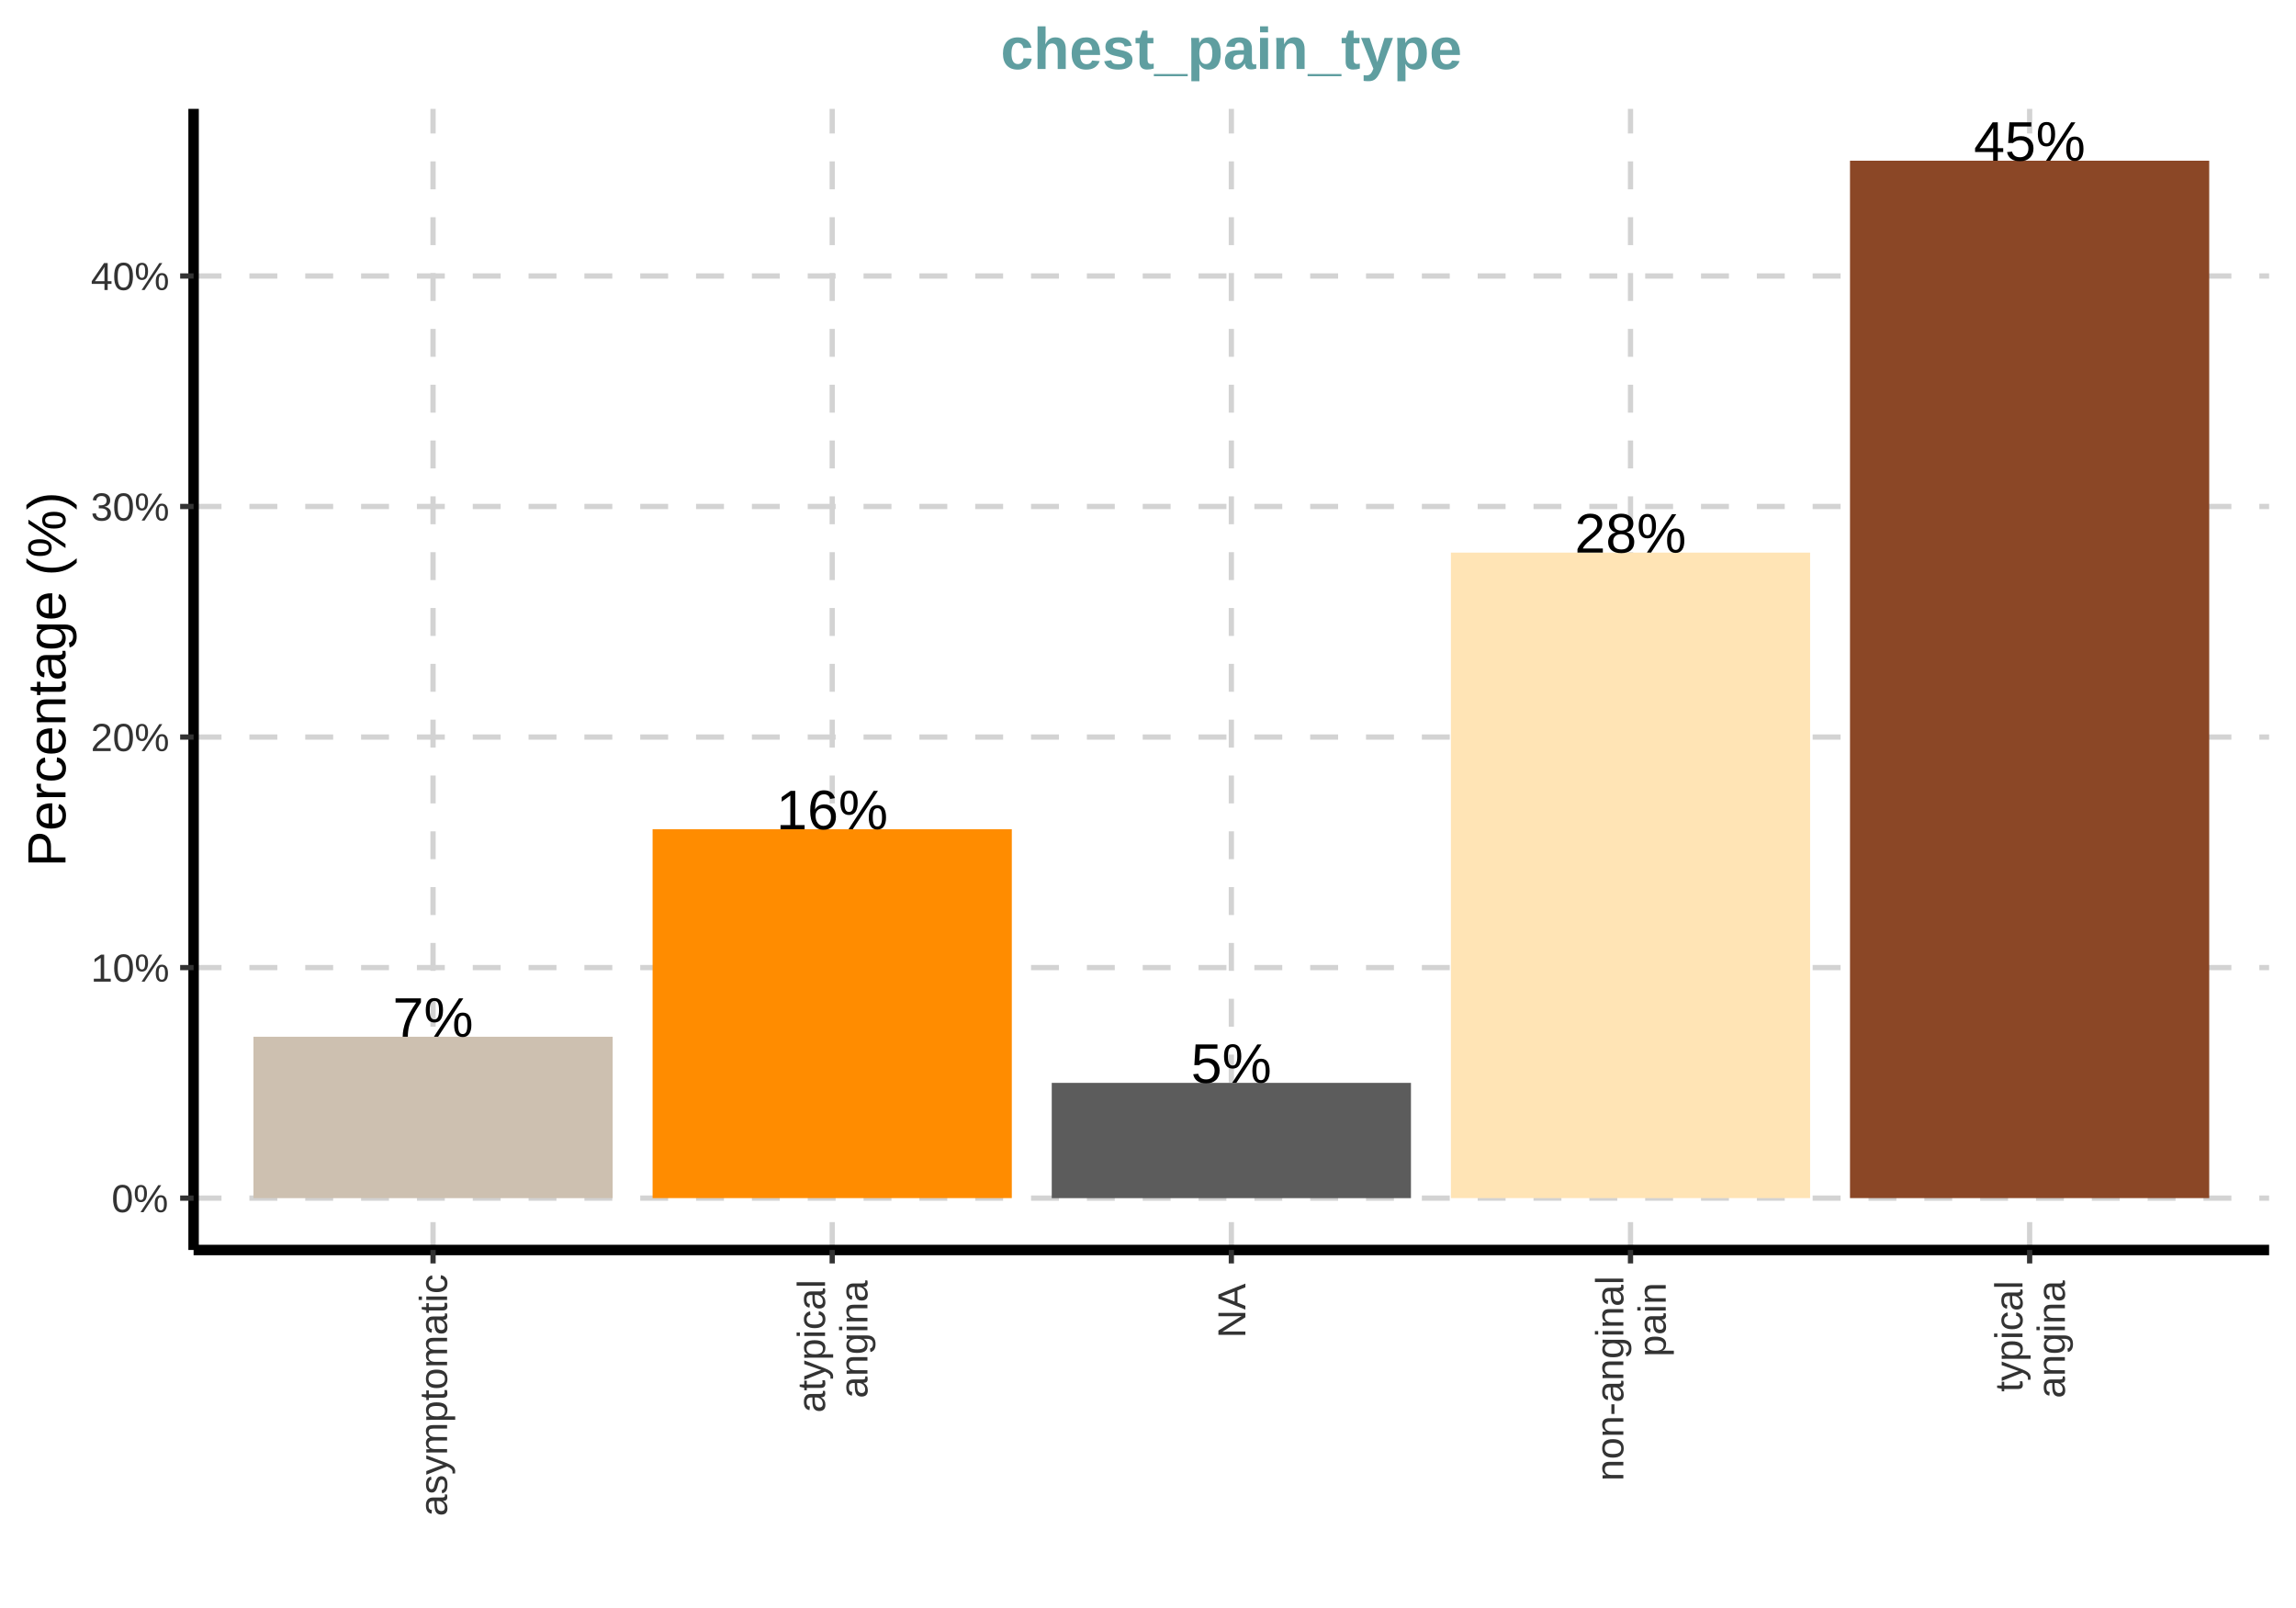
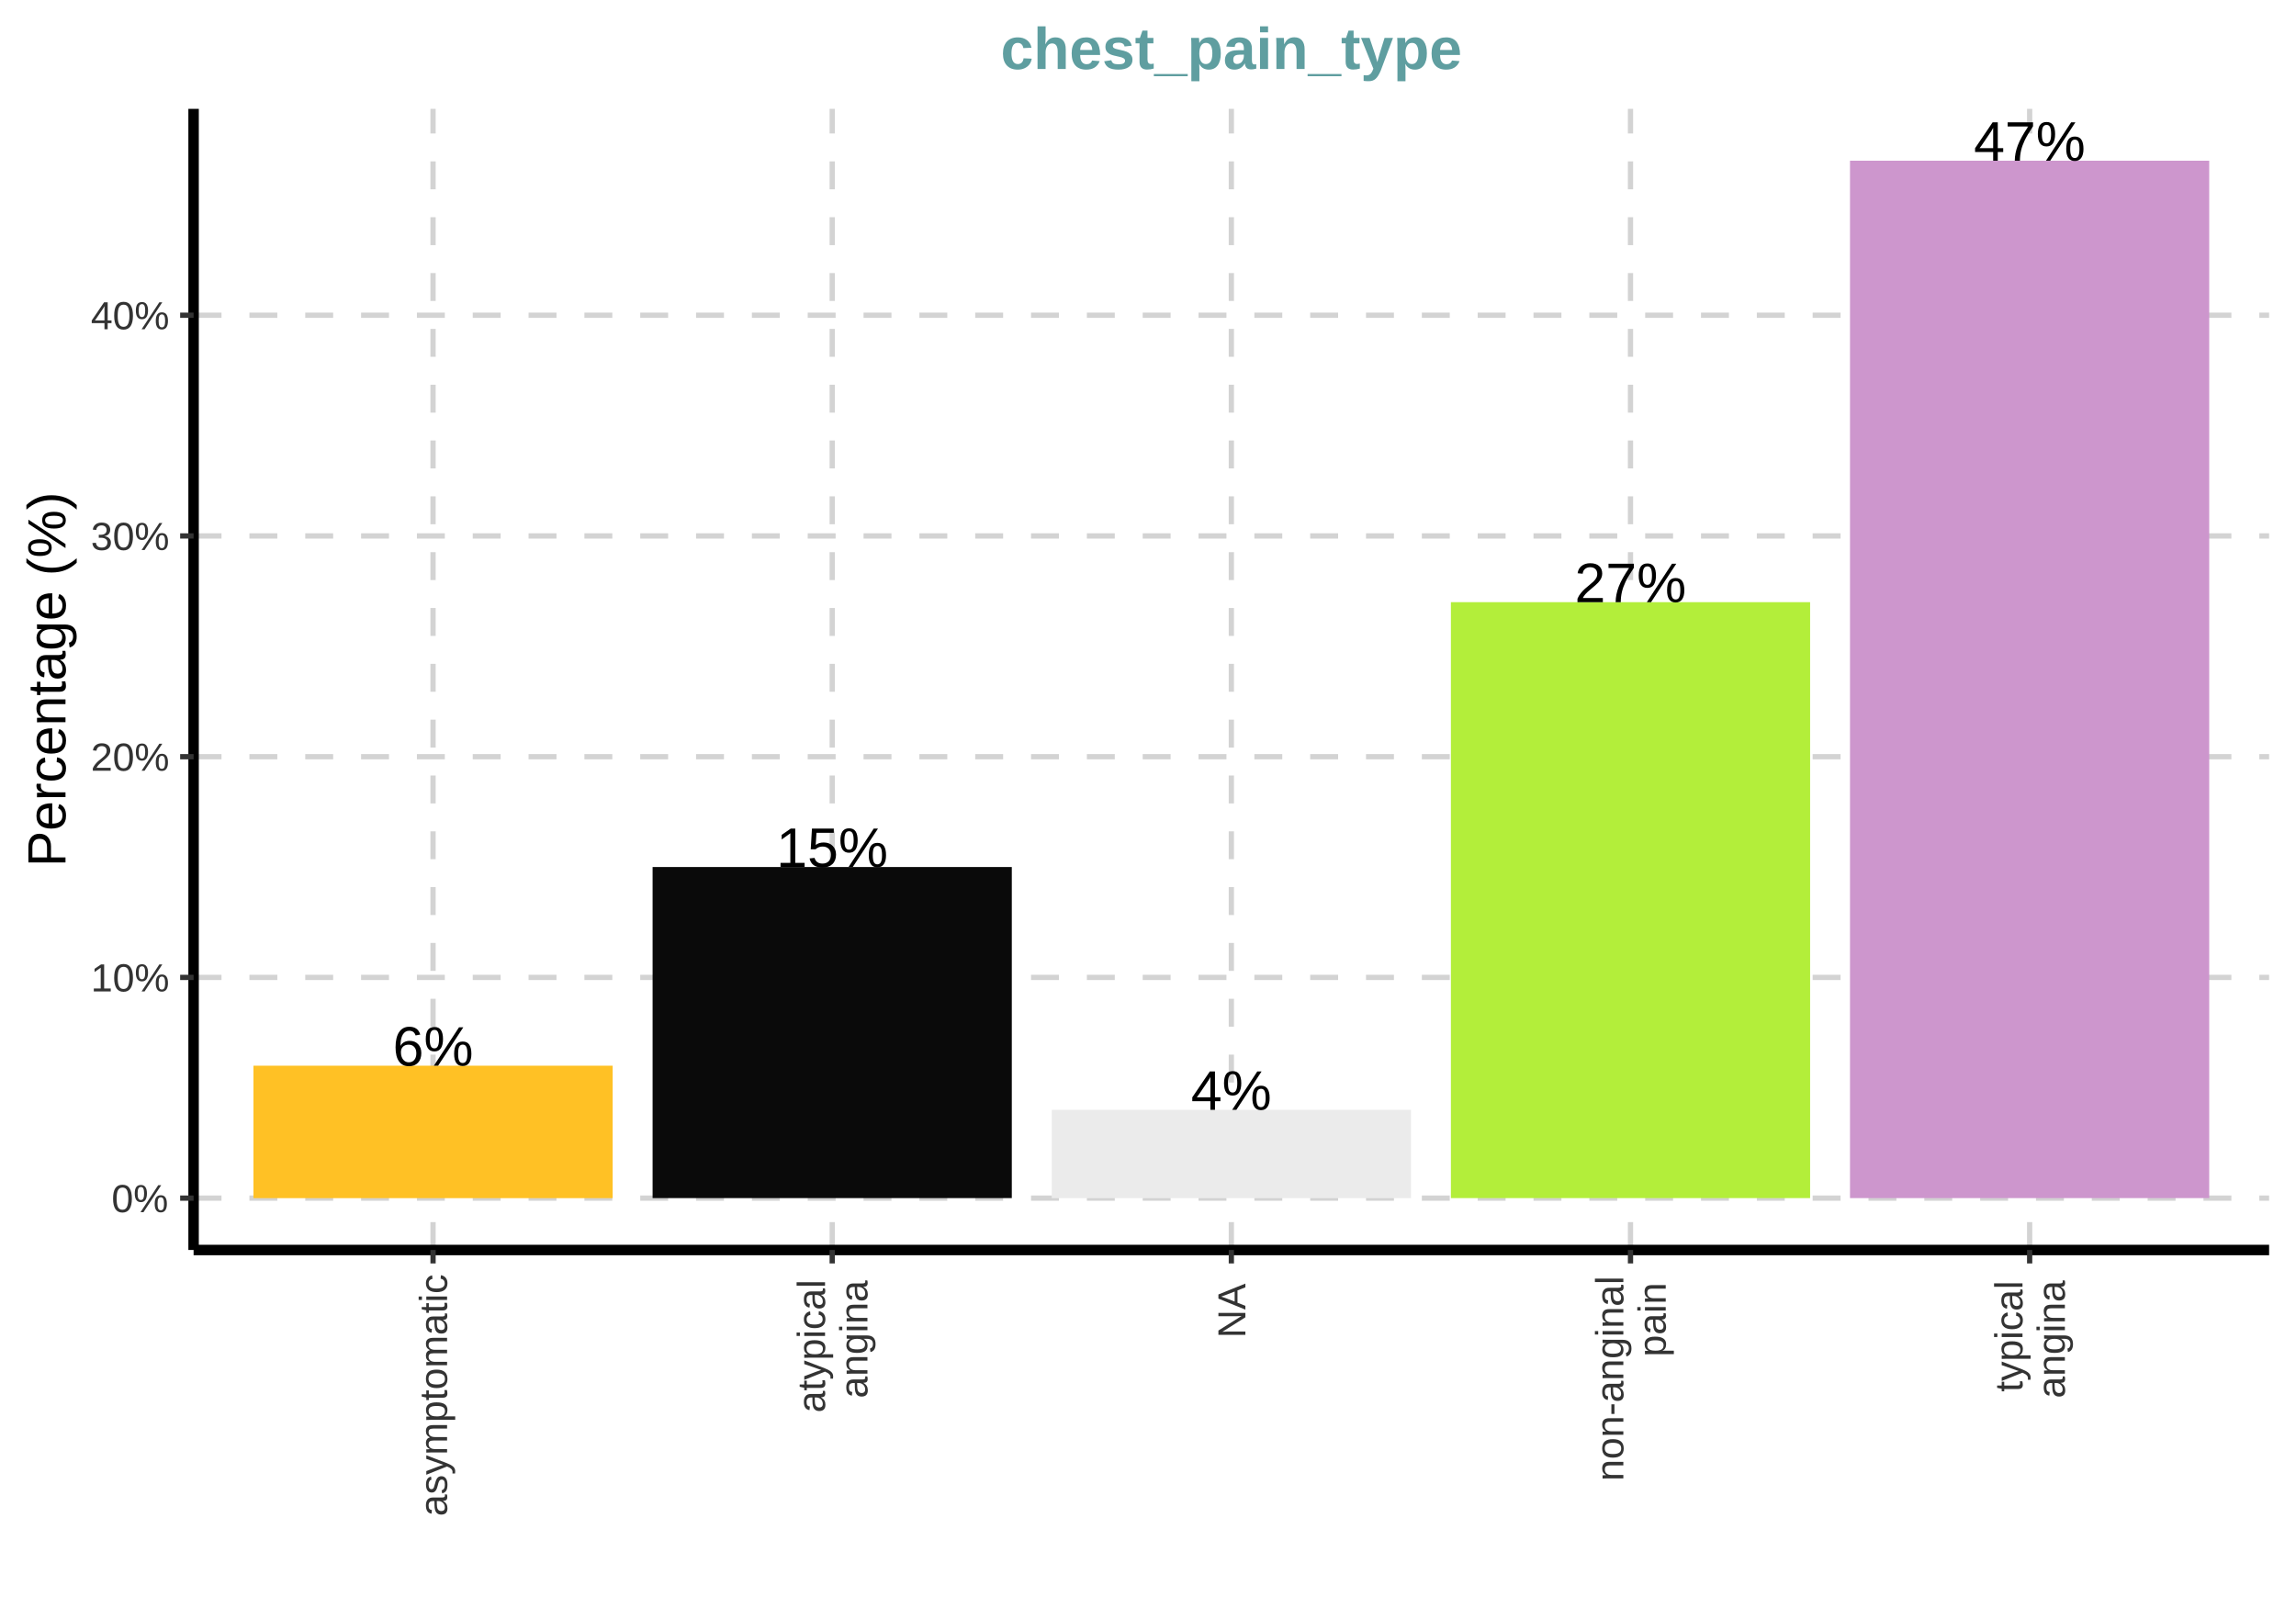
<svg xmlns="http://www.w3.org/2000/svg" viewBox="0 0 468.00 327.60">
  <defs>
    <style type="text/css">
    line, polyline, polygon, path, rect, circle {
      fill: none;
      stroke: #000000;
      stroke-linecap: round;
      stroke-linejoin: round;
      stroke-miterlimit: 10.00;
    }
  </style>
  </defs>
  <rect width="100%" height="100%" style="stroke: none; fill: none;" />
  <rect x="0.00" y="0.00" width="468.00" height="327.60" style="stroke-width: 1.07; stroke: #FFFFFF; fill: #FFFFFF;" />
  <defs>
    <clipPath id="cpMzkuNDZ8NDYyLjUyfDI1NC44MXwyMi4xOQ==">
      <rect x="39.46" y="22.19" width="423.06" height="232.62" />
    </clipPath>
  </defs>
  <polyline points="39.46,244.23 462.52,244.23 " style="stroke-width: 1.07; stroke: #D3D3D3; stroke-dasharray: 5.69,5.69; stroke-linecap: butt;" clip-path="url(#cpMzkuNDZ8NDYyLjUyfDI1NC44MXwyMi4xOQ==)" />
-   <polyline points="39.46,197.24 462.52,197.24 " style="stroke-width: 1.07; stroke: #D3D3D3; stroke-dasharray: 5.69,5.69; stroke-linecap: butt;" clip-path="url(#cpMzkuNDZ8NDYyLjUyfDI1NC44MXwyMi4xOQ==)" />
-   <polyline points="39.46,150.25 462.52,150.25 " style="stroke-width: 1.07; stroke: #D3D3D3; stroke-dasharray: 5.69,5.69; stroke-linecap: butt;" clip-path="url(#cpMzkuNDZ8NDYyLjUyfDI1NC44MXwyMi4xOQ==)" />
-   <polyline points="39.46,103.25 462.52,103.25 " style="stroke-width: 1.07; stroke: #D3D3D3; stroke-dasharray: 5.69,5.69; stroke-linecap: butt;" clip-path="url(#cpMzkuNDZ8NDYyLjUyfDI1NC44MXwyMi4xOQ==)" />
-   <polyline points="39.46,56.26 462.52,56.26 " style="stroke-width: 1.07; stroke: #D3D3D3; stroke-dasharray: 5.69,5.69; stroke-linecap: butt;" clip-path="url(#cpMzkuNDZ8NDYyLjUyfDI1NC44MXwyMi4xOQ==)" />
+   <polyline points="39.46,199.24 462.52,199.24 " style="stroke-width: 1.07; stroke: #D3D3D3; stroke-dasharray: 5.69,5.69; stroke-linecap: butt;" clip-path="url(#cpMzkuNDZ8NDYyLjUyfDI1NC44MXwyMi4xOQ==)" />
+   <polyline points="39.46,154.25 462.52,154.25 " style="stroke-width: 1.07; stroke: #D3D3D3; stroke-dasharray: 5.69,5.69; stroke-linecap: butt;" clip-path="url(#cpMzkuNDZ8NDYyLjUyfDI1NC44MXwyMi4xOQ==)" />
+   <polyline points="39.46,109.25 462.52,109.25 " style="stroke-width: 1.07; stroke: #D3D3D3; stroke-dasharray: 5.69,5.69; stroke-linecap: butt;" clip-path="url(#cpMzkuNDZ8NDYyLjUyfDI1NC44MXwyMi4xOQ==)" />
+   <polyline points="39.46,64.26 462.52,64.26 " style="stroke-width: 1.07; stroke: #D3D3D3; stroke-dasharray: 5.69,5.69; stroke-linecap: butt;" clip-path="url(#cpMzkuNDZ8NDYyLjUyfDI1NC44MXwyMi4xOQ==)" />
  <polyline points="88.27,254.81 88.27,22.19 " style="stroke-width: 1.07; stroke: #D3D3D3; stroke-dasharray: 5.69,5.69; stroke-linecap: butt;" clip-path="url(#cpMzkuNDZ8NDYyLjUyfDI1NC44MXwyMi4xOQ==)" />
  <polyline points="169.63,254.81 169.63,22.19 " style="stroke-width: 1.07; stroke: #D3D3D3; stroke-dasharray: 5.69,5.69; stroke-linecap: butt;" clip-path="url(#cpMzkuNDZ8NDYyLjUyfDI1NC44MXwyMi4xOQ==)" />
  <polyline points="250.99,254.81 250.99,22.19 " style="stroke-width: 1.07; stroke: #D3D3D3; stroke-dasharray: 5.69,5.69; stroke-linecap: butt;" clip-path="url(#cpMzkuNDZ8NDYyLjUyfDI1NC44MXwyMi4xOQ==)" />
  <polyline points="332.35,254.81 332.35,22.19 " style="stroke-width: 1.07; stroke: #D3D3D3; stroke-dasharray: 5.69,5.69; stroke-linecap: butt;" clip-path="url(#cpMzkuNDZ8NDYyLjUyfDI1NC44MXwyMi4xOQ==)" />
  <polyline points="413.71,254.81 413.71,22.19 " style="stroke-width: 1.07; stroke: #D3D3D3; stroke-dasharray: 5.69,5.69; stroke-linecap: butt;" clip-path="url(#cpMzkuNDZ8NDYyLjUyfDI1NC44MXwyMi4xOQ==)" />
-   <rect x="51.66" y="211.34" width="73.22" height="32.90" style="stroke-width: 1.07; stroke: none; stroke-linecap: square; stroke-linejoin: miter; fill: #CDC0B0;" clip-path="url(#cpMzkuNDZ8NDYyLjUyfDI1NC44MXwyMi4xOQ==)" />
-   <rect x="133.02" y="169.04" width="73.22" height="75.19" style="stroke-width: 1.07; stroke: none; stroke-linecap: square; stroke-linejoin: miter; fill: #FF8C00;" clip-path="url(#cpMzkuNDZ8NDYyLjUyfDI1NC44MXwyMi4xOQ==)" />
-   <rect x="214.38" y="220.74" width="73.22" height="23.50" style="stroke-width: 1.07; stroke: none; stroke-linecap: square; stroke-linejoin: miter; fill: #5C5C5C;" clip-path="url(#cpMzkuNDZ8NDYyLjUyfDI1NC44MXwyMi4xOQ==)" />
-   <rect x="295.74" y="112.65" width="73.22" height="131.58" style="stroke-width: 1.07; stroke: none; stroke-linecap: square; stroke-linejoin: miter; fill: #FFE4B5;" clip-path="url(#cpMzkuNDZ8NDYyLjUyfDI1NC44MXwyMi4xOQ==)" />
-   <rect x="377.09" y="32.76" width="73.22" height="211.47" style="stroke-width: 1.07; stroke: none; stroke-linecap: square; stroke-linejoin: miter; fill: #8B4726;" clip-path="url(#cpMzkuNDZ8NDYyLjUyfDI1NC44MXwyMi4xOQ==)" />
+   <rect x="51.66" y="217.24" width="73.22" height="27.00" style="stroke-width: 1.07; stroke: none; stroke-linecap: square; stroke-linejoin: miter; fill: #FFC125;" clip-path="url(#cpMzkuNDZ8NDYyLjUyfDI1NC44MXwyMi4xOQ==)" />
+   <rect x="133.02" y="176.74" width="73.22" height="67.49" style="stroke-width: 1.07; stroke: none; stroke-linecap: square; stroke-linejoin: miter; fill: #0A0A0A;" clip-path="url(#cpMzkuNDZ8NDYyLjUyfDI1NC44MXwyMi4xOQ==)" />
+   <rect x="214.38" y="226.24" width="73.22" height="18.00" style="stroke-width: 1.07; stroke: none; stroke-linecap: square; stroke-linejoin: miter; fill: #EBEBEB;" clip-path="url(#cpMzkuNDZ8NDYyLjUyfDI1NC44MXwyMi4xOQ==)" />
+   <rect x="295.74" y="122.75" width="73.22" height="121.48" style="stroke-width: 1.07; stroke: none; stroke-linecap: square; stroke-linejoin: miter; fill: #B3EE3A;" clip-path="url(#cpMzkuNDZ8NDYyLjUyfDI1NC44MXwyMi4xOQ==)" />
+   <rect x="377.09" y="32.76" width="73.22" height="211.47" style="stroke-width: 1.07; stroke: none; stroke-linecap: square; stroke-linejoin: miter; fill: #CD96CD;" clip-path="url(#cpMzkuNDZ8NDYyLjUyfDI1NC44MXwyMi4xOQ==)" />
  <g clip-path="url(#cpMzkuNDZ8NDYyLjUyfDI1NC44MXwyMi4xOQ==)">
-     <text x="80.05" y="211.34" style="font-size: 11.38px; font-family: Arial;" textLength="16.45px" lengthAdjust="spacingAndGlyphs">7%</text>
+     <text x="80.05" y="217.24" style="font-size: 11.38px; font-family: Arial;" textLength="16.45px" lengthAdjust="spacingAndGlyphs">6%</text>
  </g>
  <g clip-path="url(#cpMzkuNDZ8NDYyLjUyfDI1NC44MXwyMi4xOQ==)">
-     <text x="158.24" y="169.04" style="font-size: 11.38px; font-family: Arial;" textLength="22.78px" lengthAdjust="spacingAndGlyphs">16%</text>
+     <text x="158.24" y="176.74" style="font-size: 11.38px; font-family: Arial;" textLength="22.78px" lengthAdjust="spacingAndGlyphs">15%</text>
  </g>
  <g clip-path="url(#cpMzkuNDZ8NDYyLjUyfDI1NC44MXwyMi4xOQ==)">
-     <text x="242.76" y="220.74" style="font-size: 11.38px; font-family: Arial;" textLength="16.45px" lengthAdjust="spacingAndGlyphs">5%</text>
+     <text x="242.76" y="226.24" style="font-size: 11.38px; font-family: Arial;" textLength="16.45px" lengthAdjust="spacingAndGlyphs">4%</text>
  </g>
  <g clip-path="url(#cpMzkuNDZ8NDYyLjUyfDI1NC44MXwyMi4xOQ==)">
-     <text x="320.96" y="112.65" style="font-size: 11.38px; font-family: Arial;" textLength="22.78px" lengthAdjust="spacingAndGlyphs">28%</text>
+     <text x="320.96" y="122.75" style="font-size: 11.38px; font-family: Arial;" textLength="22.78px" lengthAdjust="spacingAndGlyphs">27%</text>
  </g>
  <g clip-path="url(#cpMzkuNDZ8NDYyLjUyfDI1NC44MXwyMi4xOQ==)">
-     <text x="402.32" y="32.76" style="font-size: 11.38px; font-family: Arial;" textLength="22.78px" lengthAdjust="spacingAndGlyphs">45%</text>
+     <text x="402.32" y="32.76" style="font-size: 11.38px; font-family: Arial;" textLength="22.78px" lengthAdjust="spacingAndGlyphs">47%</text>
  </g>
  <defs>
    <clipPath id="cpMC4wMHw0NjguMDB8MzI3LjYwfDAuMDA=">
      <rect x="0.00" y="0.00" width="468.00" height="327.60" />
    </clipPath>
  </defs>
  <polyline points="39.46,254.81 39.46,22.19 " style="stroke-width: 2.13; stroke-linecap: butt;" clip-path="url(#cpMC4wMHw0NjguMDB8MzI3LjYwfDAuMDA=)" />
  <g clip-path="url(#cpMC4wMHw0NjguMDB8MzI3LjYwfDAuMDA=)">
    <text x="22.74" y="247.10" style="font-size: 8.00px; fill: #333333; font-family: Arial;" textLength="11.56px" lengthAdjust="spacingAndGlyphs">0%</text>
  </g>
  <g clip-path="url(#cpMC4wMHw0NjguMDB8MzI3LjYwfDAuMDA=)">
-     <text x="18.51" y="200.10" style="font-size: 8.00px; fill: #333333; font-family: Arial;" textLength="16.01px" lengthAdjust="spacingAndGlyphs">10%</text>
+     <text x="18.51" y="202.10" style="font-size: 8.00px; fill: #333333; font-family: Arial;" textLength="16.01px" lengthAdjust="spacingAndGlyphs">10%</text>
  </g>
  <g clip-path="url(#cpMC4wMHw0NjguMDB8MzI3LjYwfDAuMDA=)">
-     <text x="18.51" y="153.11" style="font-size: 8.00px; fill: #333333; font-family: Arial;" textLength="16.01px" lengthAdjust="spacingAndGlyphs">20%</text>
+     <text x="18.51" y="157.11" style="font-size: 8.00px; fill: #333333; font-family: Arial;" textLength="16.01px" lengthAdjust="spacingAndGlyphs">20%</text>
  </g>
  <g clip-path="url(#cpMC4wMHw0NjguMDB8MzI3LjYwfDAuMDA=)">
-     <text x="18.51" y="106.12" style="font-size: 8.00px; fill: #333333; font-family: Arial;" textLength="16.01px" lengthAdjust="spacingAndGlyphs">30%</text>
+     <text x="18.51" y="112.12" style="font-size: 8.00px; fill: #333333; font-family: Arial;" textLength="16.01px" lengthAdjust="spacingAndGlyphs">30%</text>
  </g>
  <g clip-path="url(#cpMC4wMHw0NjguMDB8MzI3LjYwfDAuMDA=)">
-     <text x="18.51" y="59.12" style="font-size: 8.00px; fill: #333333; font-family: Arial;" textLength="16.01px" lengthAdjust="spacingAndGlyphs">40%</text>
+     <text x="18.51" y="67.12" style="font-size: 8.00px; fill: #333333; font-family: Arial;" textLength="16.01px" lengthAdjust="spacingAndGlyphs">40%</text>
  </g>
  <polyline points="36.72,244.23 39.46,244.23 " style="stroke-width: 1.07; stroke: #333333; stroke-linecap: butt;" clip-path="url(#cpMC4wMHw0NjguMDB8MzI3LjYwfDAuMDA=)" />
-   <polyline points="36.72,197.24 39.46,197.24 " style="stroke-width: 1.07; stroke: #333333; stroke-linecap: butt;" clip-path="url(#cpMC4wMHw0NjguMDB8MzI3LjYwfDAuMDA=)" />
-   <polyline points="36.72,150.25 39.46,150.25 " style="stroke-width: 1.07; stroke: #333333; stroke-linecap: butt;" clip-path="url(#cpMC4wMHw0NjguMDB8MzI3LjYwfDAuMDA=)" />
-   <polyline points="36.72,103.25 39.46,103.25 " style="stroke-width: 1.07; stroke: #333333; stroke-linecap: butt;" clip-path="url(#cpMC4wMHw0NjguMDB8MzI3LjYwfDAuMDA=)" />
-   <polyline points="36.72,56.26 39.46,56.26 " style="stroke-width: 1.07; stroke: #333333; stroke-linecap: butt;" clip-path="url(#cpMC4wMHw0NjguMDB8MzI3LjYwfDAuMDA=)" />
+   <polyline points="36.72,199.24 39.46,199.24 " style="stroke-width: 1.07; stroke: #333333; stroke-linecap: butt;" clip-path="url(#cpMC4wMHw0NjguMDB8MzI3LjYwfDAuMDA=)" />
+   <polyline points="36.72,154.25 39.46,154.25 " style="stroke-width: 1.07; stroke: #333333; stroke-linecap: butt;" clip-path="url(#cpMC4wMHw0NjguMDB8MzI3LjYwfDAuMDA=)" />
+   <polyline points="36.72,109.25 39.46,109.25 " style="stroke-width: 1.07; stroke: #333333; stroke-linecap: butt;" clip-path="url(#cpMC4wMHw0NjguMDB8MzI3LjYwfDAuMDA=)" />
+   <polyline points="36.72,64.26 39.46,64.26 " style="stroke-width: 1.07; stroke: #333333; stroke-linecap: butt;" clip-path="url(#cpMC4wMHw0NjguMDB8MzI3LjYwfDAuMDA=)" />
  <polyline points="39.46,254.81 462.52,254.81 " style="stroke-width: 2.13; stroke-linecap: butt;" clip-path="url(#cpMC4wMHw0NjguMDB8MzI3LjYwfDAuMDA=)" />
  <polyline points="88.27,257.55 88.27,254.81 " style="stroke-width: 1.07; stroke: #333333; stroke-linecap: butt;" clip-path="url(#cpMC4wMHw0NjguMDB8MzI3LjYwfDAuMDA=)" />
  <polyline points="169.63,257.55 169.63,254.81 " style="stroke-width: 1.07; stroke: #333333; stroke-linecap: butt;" clip-path="url(#cpMC4wMHw0NjguMDB8MzI3LjYwfDAuMDA=)" />
  <polyline points="250.99,257.55 250.99,254.81 " style="stroke-width: 1.07; stroke: #333333; stroke-linecap: butt;" clip-path="url(#cpMC4wMHw0NjguMDB8MzI3LjYwfDAuMDA=)" />
  <polyline points="332.35,257.55 332.35,254.81 " style="stroke-width: 1.07; stroke: #333333; stroke-linecap: butt;" clip-path="url(#cpMC4wMHw0NjguMDB8MzI3LjYwfDAuMDA=)" />
  <polyline points="413.71,257.55 413.71,254.81 " style="stroke-width: 1.07; stroke: #333333; stroke-linecap: butt;" clip-path="url(#cpMC4wMHw0NjguMDB8MzI3LjYwfDAuMDA=)" />
  <g clip-path="url(#cpMC4wMHw0NjguMDB8MzI3LjYwfDAuMDA=)">
    <text transform="translate(91.13,309.09) rotate(-90)" style="font-size: 8.00px; fill: #333333; font-family: Arial;" textLength="49.35px" lengthAdjust="spacingAndGlyphs">asymptomatic</text>
  </g>
  <g clip-path="url(#cpMC4wMHw0NjguMDB8MzI3LjYwfDAuMDA=)">
    <text transform="translate(168.17,287.98) rotate(-90)" style="font-size: 8.00px; fill: #333333; font-family: Arial;" textLength="27.12px" lengthAdjust="spacingAndGlyphs">atypical</text>
  </g>
  <g clip-path="url(#cpMC4wMHw0NjguMDB8MzI3LjYwfDAuMDA=)">
    <text transform="translate(176.81,285.03) rotate(-90)" style="font-size: 8.00px; fill: #333333; font-family: Arial;" textLength="24.02px" lengthAdjust="spacingAndGlyphs">angina</text>
  </g>
  <g clip-path="url(#cpMC4wMHw0NjguMDB8MzI3LjYwfDAuMDA=)">
    <text transform="translate(253.85,272.76) rotate(-90)" style="font-size: 8.00px; fill: #333333; font-family: Arial;" textLength="11.11px" lengthAdjust="spacingAndGlyphs">NA</text>
  </g>
  <g clip-path="url(#cpMC4wMHw0NjguMDB8MzI3LjYwfDAuMDA=)">
    <text transform="translate(330.89,301.93) rotate(-90)" style="font-size: 8.00px; fill: #333333; font-family: Arial;" textLength="41.81px" lengthAdjust="spacingAndGlyphs">non-anginal</text>
  </g>
  <g clip-path="url(#cpMC4wMHw0NjguMDB8MzI3LjYwfDAuMDA=)">
    <text transform="translate(339.53,276.58) rotate(-90)" style="font-size: 8.00px; fill: #333333; font-family: Arial;" textLength="15.12px" lengthAdjust="spacingAndGlyphs">pain</text>
  </g>
  <g clip-path="url(#cpMC4wMHw0NjguMDB8MzI3LjYwfDAuMDA=)">
    <text transform="translate(412.25,283.75) rotate(-90)" style="font-size: 8.00px; fill: #333333; font-family: Arial;" textLength="22.68px" lengthAdjust="spacingAndGlyphs">typical</text>
  </g>
  <g clip-path="url(#cpMC4wMHw0NjguMDB8MzI3LjYwfDAuMDA=)">
    <text transform="translate(420.89,285.03) rotate(-90)" style="font-size: 8.00px; fill: #333333; font-family: Arial;" textLength="24.02px" lengthAdjust="spacingAndGlyphs">angina</text>
  </g>
  <g clip-path="url(#cpMC4wMHw0NjguMDB8MzI3LjYwfDAuMDA=)">
    <text transform="translate(13.35,176.71) rotate(-90)" style="font-size: 11.00px; font-family: Arial;" textLength="76.43px" lengthAdjust="spacingAndGlyphs">Percentage (%)</text>
  </g>
  <g clip-path="url(#cpMC4wMHw0NjguMDB8MzI3LjYwfDAuMDA=)">
    <text x="203.97" y="14.07" style="font-size: 12.00px; font-weight: bold; fill: #5F9EA0; font-family: Arial;" textLength="94.04px" lengthAdjust="spacingAndGlyphs">chest_pain_type</text>
  </g>
</svg>
